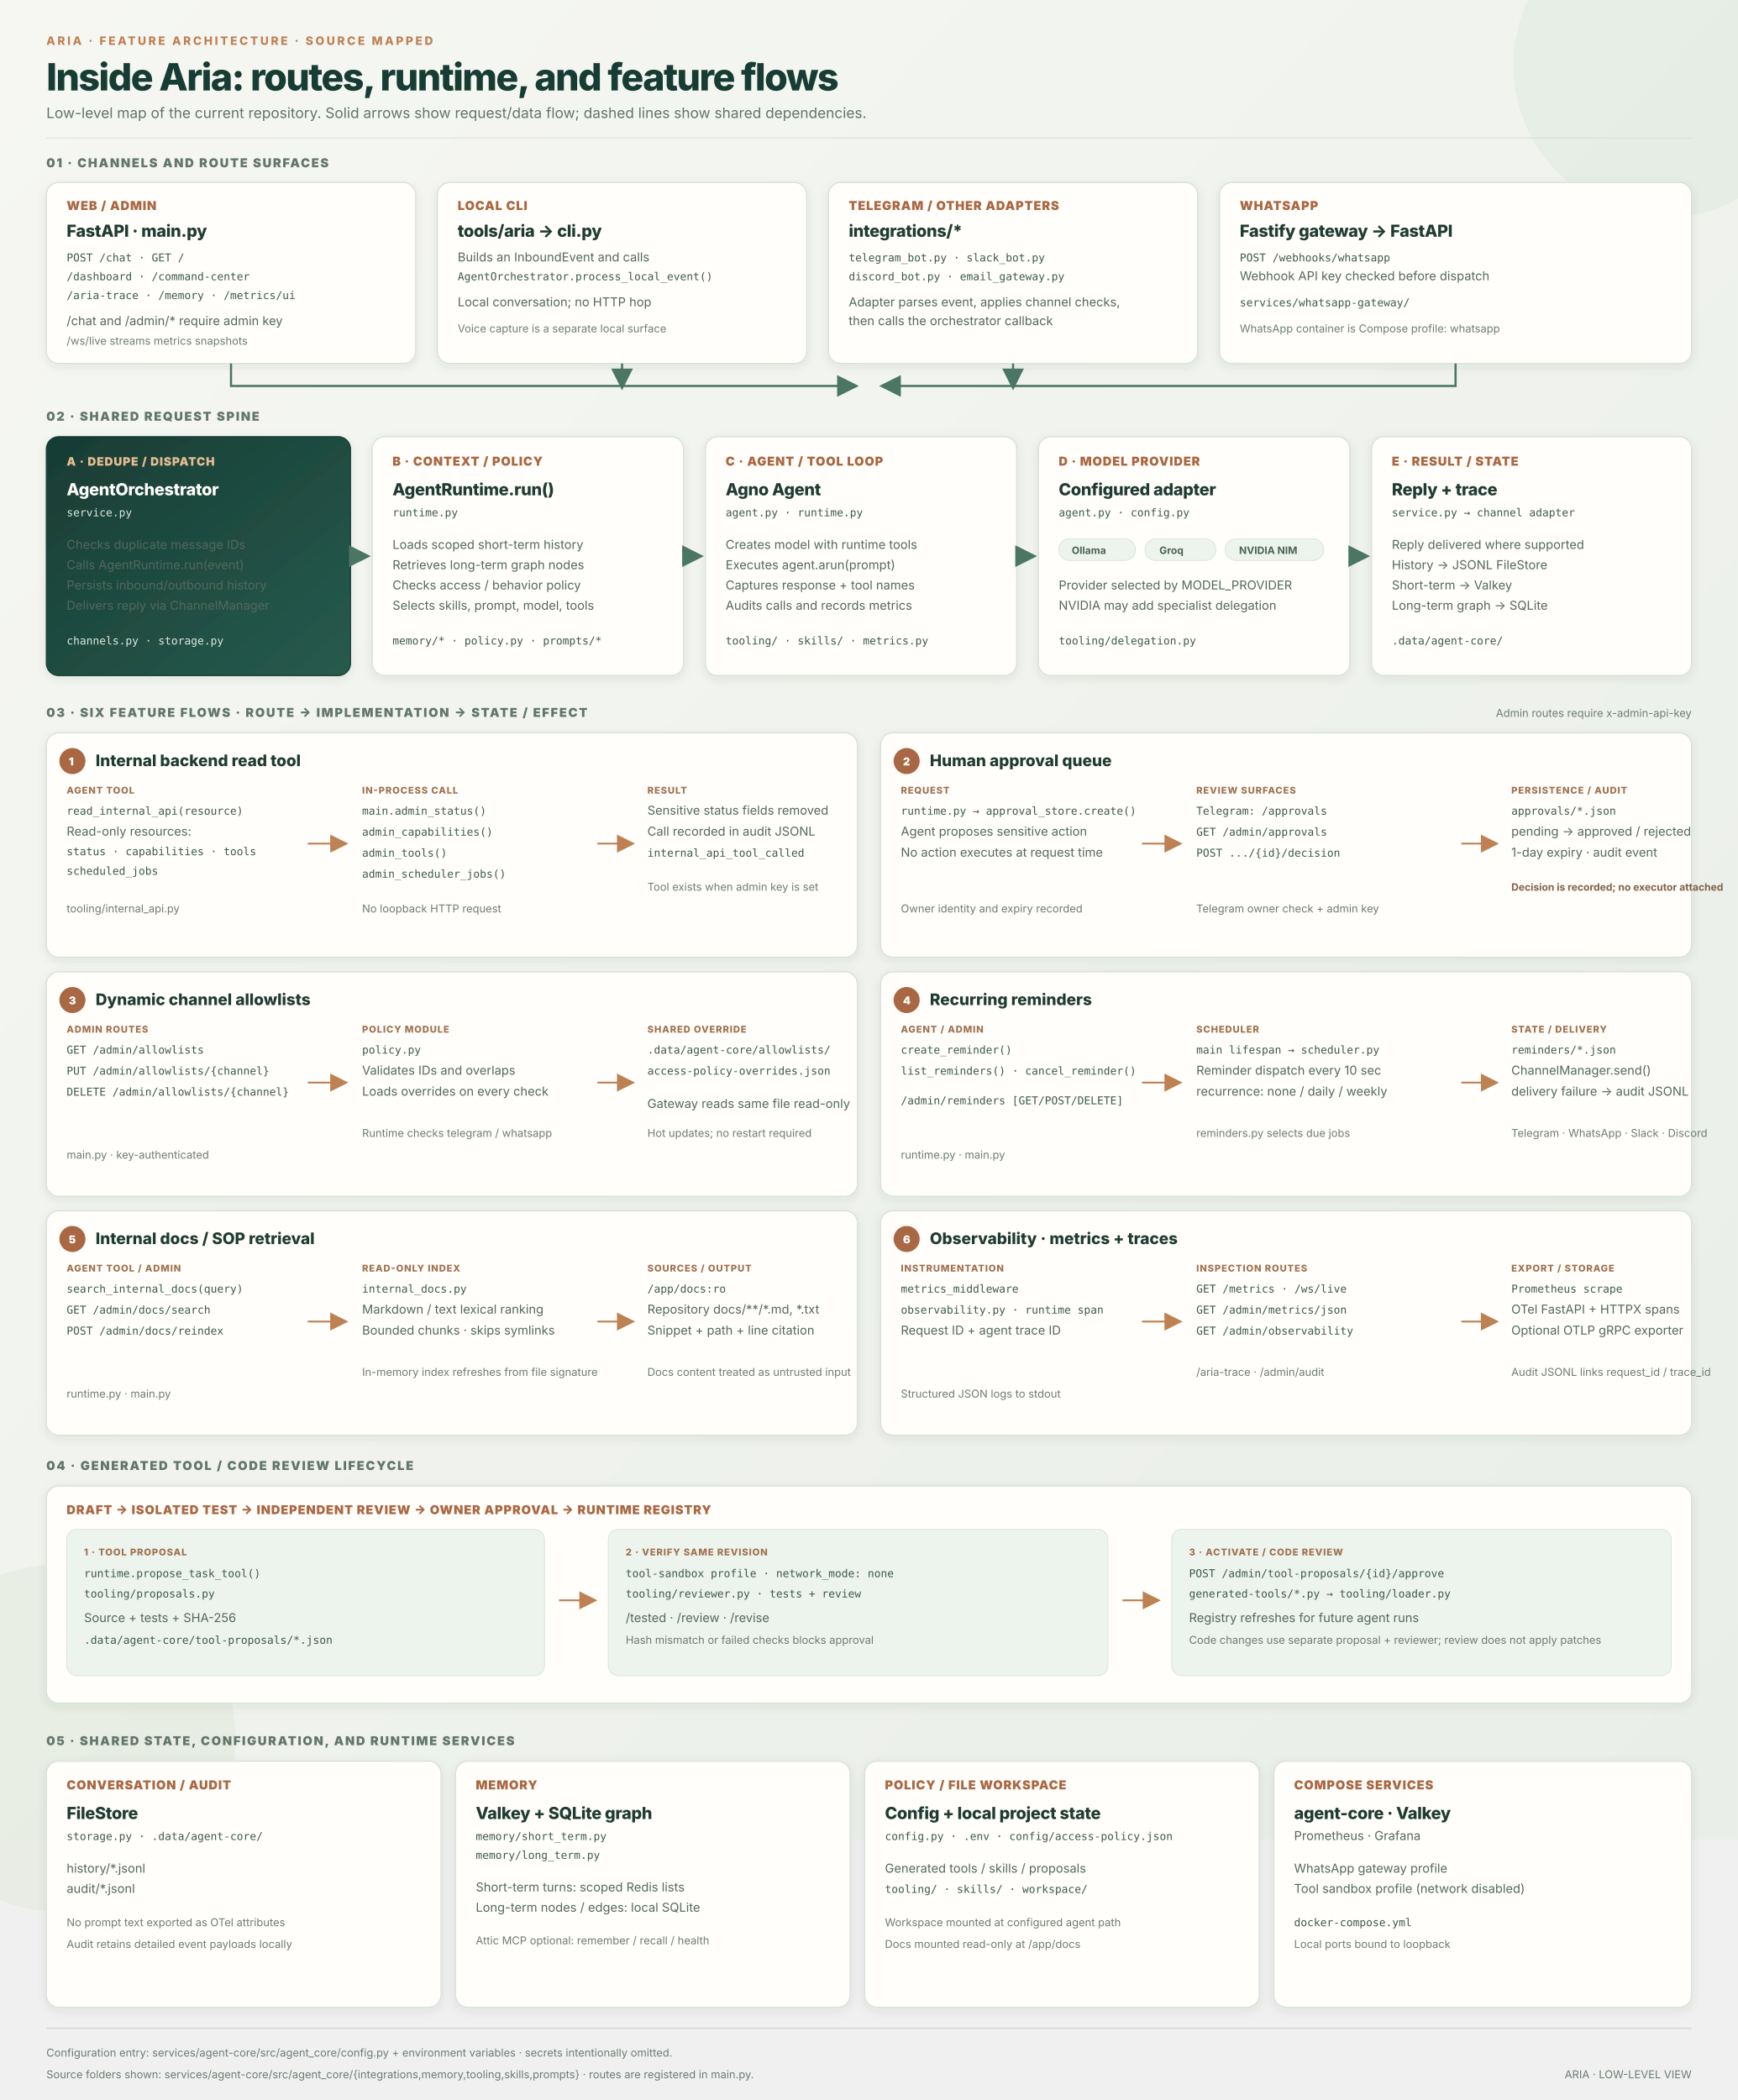
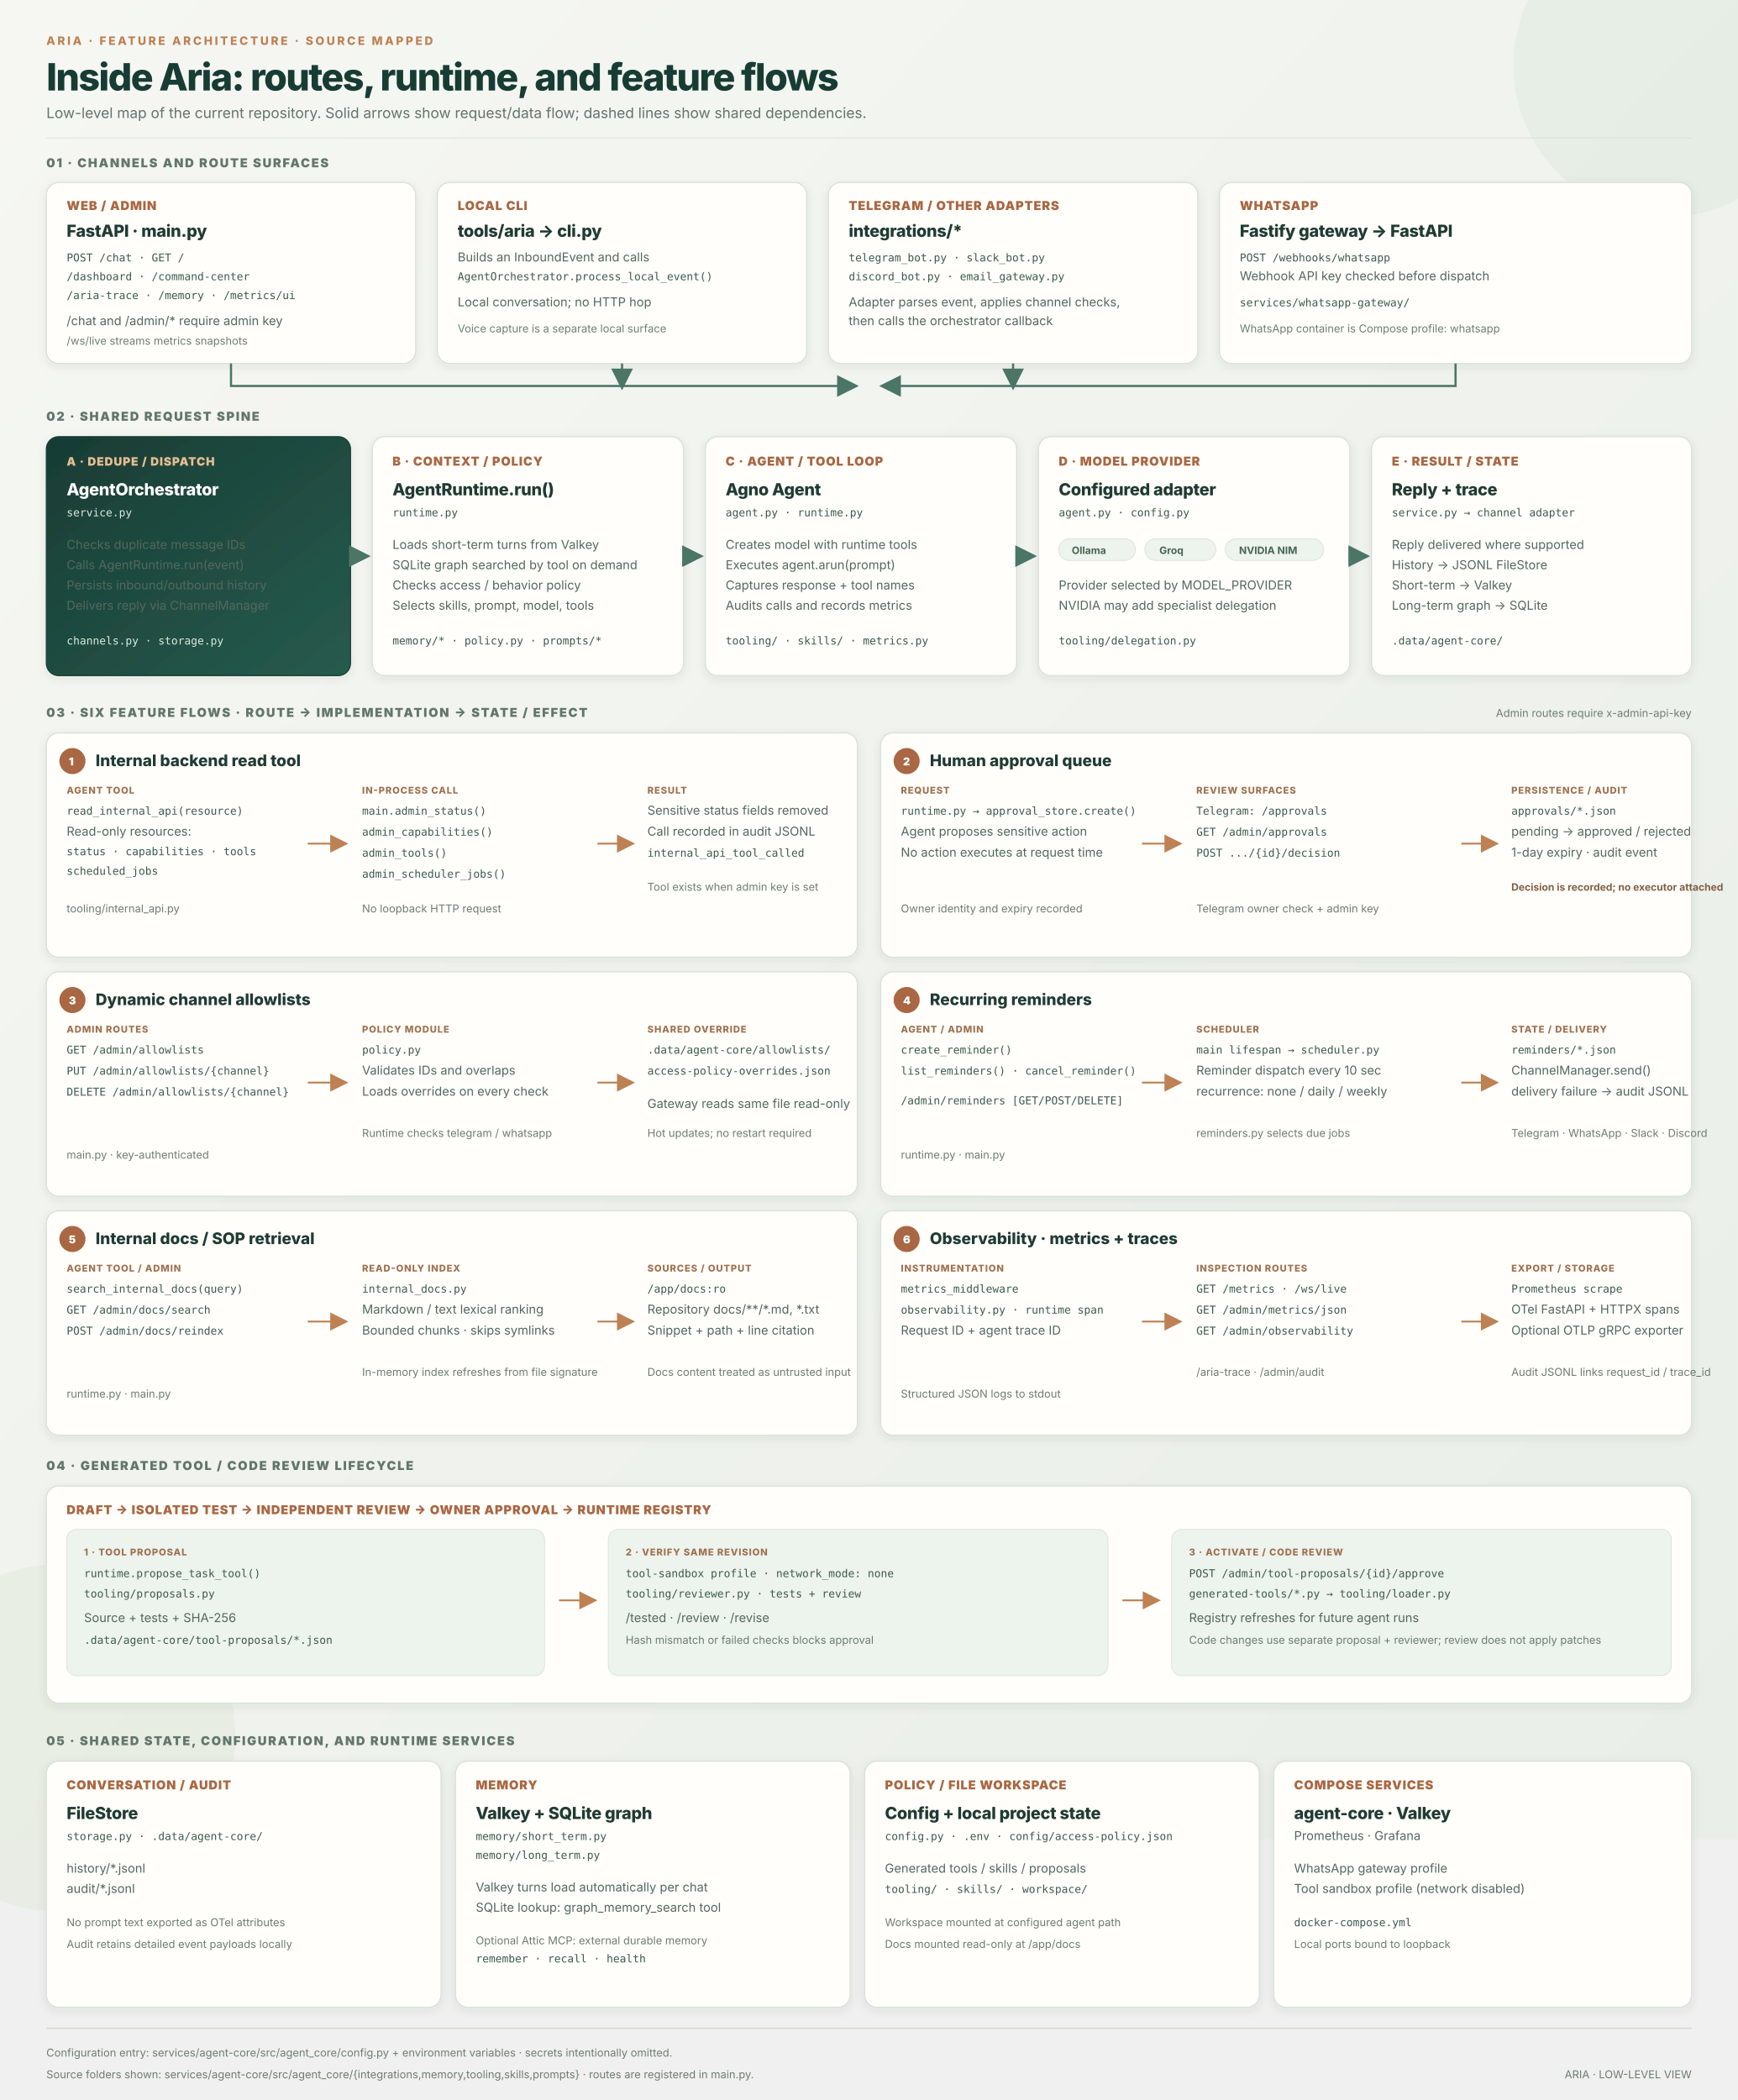
<svg xmlns="http://www.w3.org/2000/svg" viewBox="0 0 2400 2900" role="img" aria-labelledby="title desc">
  <defs>
    <linearGradient id="bg" x1="0" y1="0" x2="1" y2="1">
      <stop stop-color="#f6f7f3" />
      <stop offset="1" stop-color="#e9eee8" />
    </linearGradient>
    <linearGradient id="hero" x1="0" y1="0" x2="1" y2="1">
      <stop stop-color="#183c34" />
      <stop offset="1" stop-color="#275b4d" />
    </linearGradient>
    <marker id="arrow" markerWidth="10" markerHeight="10" refX="8" refY="5" orient="auto">
      <path d="M0 0 10 5 0 10Z" fill="#4b7564" />
    </marker>
    <marker id="arrowGold" markerWidth="10" markerHeight="10" refX="8" refY="5" orient="auto">
      <path d="M0 0 10 5 0 10Z" fill="#bd8153" />
    </marker>
    <filter id="shadow" x="-10%" y="-10%" width="120%" height="130%">
      <feDropShadow dx="0" dy="4" stdDeviation="7" flood-color="#19362e" flood-opacity=".08" />
    </filter>
    <style>
      text{font-family:Inter,ui-sans-serif,system-ui,-apple-system,"Segoe UI",sans-serif;fill:#203b33}
      .eyebrow{font-size:16px;font-weight:800;letter-spacing:3px;fill:#bd8153}
      .title{font-size:52px;font-weight:780;letter-spacing:-1.8px;fill:#173c33}
      .subtitle{font-size:20px;fill:#61746a}
      .section{font-size:17px;font-weight:850;letter-spacing:2px;fill:#63766b}
      .card{fill:#fffefa;stroke:#d8e0d8;stroke-width:1.6;rx:17;filter:url(#shadow)}
      .dark{fill:url(#hero);stroke:#183c34;stroke-width:1.5;rx:17;filter:url(#shadow)}
      .head{font-size:17px;font-weight:850;letter-spacing:1px;fill:#a96743}
      .darkhead{font-size:16px;font-weight:850;letter-spacing:1px;fill:#e6bd93}
      .name{font-size:23px;font-weight:760;letter-spacing:-.3px}
      .darkname{font-size:23px;font-weight:760;letter-spacing:-.3px;fill:#fffefa}
      .body{font-size:17px;fill:#53685d}
      .small{font-size:15px;fill:#6c7c71}
      .mono{font-family:ui-monospace,SFMono-Regular,Menlo,monospace;font-size:15px;fill:#3d5a4c}
      .monoLight{font-family:ui-monospace,SFMono-Regular,Menlo,monospace;font-size:15px;fill:#dce9df}
      .flow{fill:none;stroke:#4b7564;stroke-width:3;marker-end:url(#arrow)}
      .flowGold{fill:none;stroke:#bd8153;stroke-width:2.5;marker-end:url(#arrowGold)}
      .dash{fill:none;stroke:#aab9ac;stroke-width:2;stroke-dasharray:7 8}
      .rule{stroke:#e2e7df;stroke-width:1.5}
      .pill{fill:#edf3ed;stroke:#d7e2d7;stroke-width:1}
      .pilltext{font-size:14px;font-weight:750;fill:#476451}
      .featureNum{font-size:15px;font-weight:850;fill:white}
      .featureTitle{font-size:22px;font-weight:780}
      .flowLabel{font-size:13px;font-weight:800;letter-spacing:1px;fill:#9e704f}
      .note{font-size:14px;font-weight:700;fill:#815f45}
    </style>
  </defs>
  <rect width="2400" height="2540" fill="url(#bg)" />
  <circle cx="2300" cy="90" r="210" fill="#dce8db" opacity=".48" />
  <circle cx="85" cy="2400" r="240" fill="#e1e9dd" opacity=".55" />
  <text x="64" y="62" class="eyebrow">ARIA · FEATURE ARCHITECTURE · SOURCE MAPPED</text>
  <text x="64" y="125" class="title">Inside Aria: routes, runtime, and feature flows</text>
  <text x="64" y="163" class="subtitle">Low-level map of the current repository. Solid arrows show request/data flow; dashed lines show shared dependencies.</text>
  <rect x="64" y="190" width="2272" height="1" fill="#d4ddd5" />
  <text x="64" y="231" class="section">01 · CHANNELS AND ROUTE SURFACES</text>
  <g>
    <rect class="card" x="64" y="252" width="510" height="250" />
    <text x="92" y="290" class="head">WEB / ADMIN</text>
    <text x="92" y="327" class="name">FastAPI · main.py</text>
    <text x="92" y="361" class="mono">POST /chat · GET /</text>
    <text x="92" y="387" class="mono">/dashboard · /command-center</text>
    <text x="92" y="413" class="mono">/aria-trace · /memory · /metrics/ui</text>
    <text x="92" y="449" class="body">/chat and /admin/* require admin key</text>
    <text x="92" y="476" class="small">/ws/live streams metrics snapshots</text>
    <rect class="card" x="604" y="252" width="510" height="250" />
    <text x="632" y="290" class="head">LOCAL CLI</text>
    <text x="632" y="327" class="name">tools/aria → cli.py</text>
    <text x="632" y="361" class="body">Builds an InboundEvent and calls</text>
    <text x="632" y="387" class="mono">AgentOrchestrator.process_local_event()</text>
    <text x="632" y="423" class="body">Local conversation; no HTTP hop</text>
    <text x="632" y="459" class="small">Voice capture is a separate local surface</text>
    <rect class="card" x="1144" y="252" width="510" height="250" />
    <text x="1172" y="290" class="head">TELEGRAM / OTHER ADAPTERS</text>
    <text x="1172" y="327" class="name">integrations/*</text>
    <text x="1172" y="361" class="mono">telegram_bot.py · slack_bot.py</text>
    <text x="1172" y="387" class="mono">discord_bot.py · email_gateway.py</text>
    <text x="1172" y="423" class="body">Adapter parses event, applies channel checks,</text>
    <text x="1172" y="449" class="body">then calls the orchestrator callback</text>
    <rect class="card" x="1684" y="252" width="652" height="250" />
    <text x="1712" y="290" class="head">WHATSAPP</text>
    <text x="1712" y="327" class="name">Fastify gateway → FastAPI</text>
    <text x="1712" y="361" class="mono">POST /webhooks/whatsapp</text>
    <text x="1712" y="387" class="body">Webhook API key checked before dispatch</text>
    <text x="1712" y="423" class="mono">services/whatsapp-gateway/</text>
    <text x="1712" y="459" class="small">WhatsApp container is Compose profile: whatsapp</text>
  </g>
  <path d="M319 502V533H1180" class="flow" />
  <path d="M859 502V533" class="flow" />
  <path d="M1399 502V533" class="flow" />
  <path d="M2010 502V533H1220" class="flow" />
  <text x="64" y="581" class="section">02 · SHARED REQUEST SPINE</text>
  <g>
    <rect class="dark" x="64" y="603" width="420" height="330" />
    <text x="92" y="643" class="darkhead">A · DEDUPE / DISPATCH</text>
    <text x="92" y="684" class="darkname">AgentOrchestrator</text>
    <text x="92" y="713" class="monoLight">service.py</text>
    <text x="92" y="758" class="body" fill="#e2ece4">Checks duplicate message IDs</text>
    <text x="92" y="786" class="body" fill="#e2ece4">Calls AgentRuntime.run(event)</text>
    <text x="92" y="814" class="body" fill="#e2ece4">Persists inbound/outbound history</text>
    <text x="92" y="842" class="body" fill="#e2ece4">Delivers reply via ChannelManager</text>
    <text x="92" y="890" class="monoLight">channels.py · storage.py</text>
    <rect class="card" x="514" y="603" width="430" height="330" />
    <text x="542" y="643" class="head">B · CONTEXT / POLICY</text>
    <text x="542" y="684" class="name">AgentRuntime.run()</text>
    <text x="542" y="713" class="mono">runtime.py</text>
-     <text x="542" y="758" class="body">Loads scoped short-term history</text>
-     <text x="542" y="786" class="body">Retrieves long-term graph nodes</text>
+     <text x="542" y="758" class="body">Loads short-term turns from Valkey</text>
+     <text x="542" y="786" class="body">SQLite graph searched by tool on demand</text>
    <text x="542" y="814" class="body">Checks access / behavior policy</text>
    <text x="542" y="842" class="body">Selects skills, prompt, model, tools</text>
    <text x="542" y="890" class="mono">memory/* · policy.py · prompts/*</text>
    <rect class="card" x="974" y="603" width="430" height="330" />
    <text x="1002" y="643" class="head">C · AGENT / TOOL LOOP</text>
    <text x="1002" y="684" class="name">Agno Agent</text>
    <text x="1002" y="713" class="mono">agent.py · runtime.py</text>
    <text x="1002" y="758" class="body">Creates model with runtime tools</text>
    <text x="1002" y="786" class="body">Executes agent.arun(prompt)</text>
    <text x="1002" y="814" class="body">Captures response + tool names</text>
    <text x="1002" y="842" class="body">Audits calls and records metrics</text>
    <text x="1002" y="890" class="mono">tooling/ · skills/ · metrics.py</text>
    <rect class="card" x="1434" y="603" width="430" height="330" />
    <text x="1462" y="643" class="head">D · MODEL PROVIDER</text>
    <text x="1462" y="684" class="name">Configured adapter</text>
    <text x="1462" y="713" class="mono">agent.py · config.py</text>
    <rect class="pill" x="1462" y="744" width="106" height="30" rx="15" />
    <text x="1480" y="765" class="pilltext">Ollama</text>
    <rect class="pill" x="1581" y="744" width="98" height="30" rx="15" />
    <text x="1601" y="765" class="pilltext">Groq</text>
    <rect class="pill" x="1692" y="744" width="136" height="30" rx="15" />
    <text x="1711" y="765" class="pilltext">NVIDIA NIM</text>
    <text x="1462" y="814" class="body">Provider selected by MODEL_PROVIDER</text>
    <text x="1462" y="842" class="body">NVIDIA may add specialist delegation</text>
    <text x="1462" y="890" class="mono">tooling/delegation.py</text>
    <rect class="card" x="1894" y="603" width="442" height="330" />
    <text x="1922" y="643" class="head">E · RESULT / STATE</text>
    <text x="1922" y="684" class="name">Reply + trace</text>
    <text x="1922" y="713" class="mono">service.py → channel adapter</text>
    <text x="1922" y="758" class="body">Reply delivered where supported</text>
    <text x="1922" y="786" class="body">History → JSONL FileStore</text>
    <text x="1922" y="814" class="body">Short-term → Valkey</text>
    <text x="1922" y="842" class="body">Long-term graph → SQLite</text>
    <text x="1922" y="890" class="mono">.data/agent-core/</text>
  </g>
  <path d="M484 768H506" class="flow" />
  <path d="M944 768H966" class="flow" />
  <path d="M1404 768H1426" class="flow" />
  <path d="M1864 768H1886" class="flow" />
  <text x="64" y="990" class="section">03 · SIX FEATURE FLOWS · ROUTE → IMPLEMENTATION → STATE / EFFECT</text>
  <text x="2336" y="990" text-anchor="end" class="small">Admin routes require x-admin-api-key</text>
  <g>
    <rect class="card" x="64" y="1012" width="1120" height="310" />
    <circle cx="100" cy="1051" r="18" fill="#a96743" />
    <text x="95" y="1057" class="featureNum">1</text>
    <text x="132" y="1058" class="featureTitle">Internal backend read tool</text>
    <text x="92" y="1096" class="flowLabel">AGENT TOOL</text>
    <text x="92" y="1125" class="mono">read_internal_api(resource)</text>
    <text x="92" y="1154" class="body">Read-only resources:</text>
    <text x="92" y="1181" class="mono">status · capabilities · tools</text>
    <text x="92" y="1208" class="mono">scheduled_jobs</text>
    <text x="92" y="1260" class="small">tooling/internal_api.py</text>
    <path d="M425 1165H476" class="flowGold" />
    <text x="500" y="1096" class="flowLabel">IN-PROCESS CALL</text>
    <text x="500" y="1125" class="mono">main.admin_status()</text>
    <text x="500" y="1154" class="mono">admin_capabilities()</text>
    <text x="500" y="1183" class="mono">admin_tools()</text>
    <text x="500" y="1212" class="mono">admin_scheduler_jobs()</text>
    <text x="500" y="1260" class="small">No loopback HTTP request</text>
    <path d="M825 1165H872" class="flowGold" />
    <text x="894" y="1096" class="flowLabel">RESULT</text>
    <text x="894" y="1125" class="body">Sensitive status fields removed</text>
    <text x="894" y="1154" class="body">Call recorded in audit JSONL</text>
    <text x="894" y="1183" class="mono">internal_api_tool_called</text>
    <text x="894" y="1230" class="small">Tool exists when admin key is set</text>
  </g>
  <g>
    <rect class="card" x="1216" y="1012" width="1120" height="310" />
    <circle cx="1252" cy="1051" r="18" fill="#a96743" />
    <text x="1247" y="1057" class="featureNum">2</text>
    <text x="1284" y="1058" class="featureTitle">Human approval queue</text>
    <text x="1244" y="1096" class="flowLabel">REQUEST</text>
    <text x="1244" y="1125" class="mono">runtime.py → approval_store.create()</text>
    <text x="1244" y="1154" class="body">Agent proposes sensitive action</text>
    <text x="1244" y="1183" class="body">No action executes at request time</text>
    <text x="1244" y="1260" class="small">Owner identity and expiry recorded</text>
    <path d="M1577 1165H1628" class="flowGold" />
    <text x="1652" y="1096" class="flowLabel">REVIEW SURFACES</text>
    <text x="1652" y="1125" class="mono">Telegram: /approvals</text>
    <text x="1652" y="1154" class="mono">GET /admin/approvals</text>
    <text x="1652" y="1183" class="mono">POST .../{id}/decision</text>
    <text x="1652" y="1260" class="small">Telegram owner check + admin key</text>
    <path d="M2018 1165H2065" class="flowGold" />
    <text x="2087" y="1096" class="flowLabel">PERSISTENCE / AUDIT</text>
    <text x="2087" y="1125" class="mono">approvals/*.json</text>
    <text x="2087" y="1154" class="body">pending → approved / rejected</text>
    <text x="2087" y="1183" class="body">1-day expiry · audit event</text>
    <text x="2087" y="1230" class="note">Decision is recorded; no executor attached</text>
  </g>
  <g>
    <rect class="card" x="64" y="1342" width="1120" height="310" />
    <circle cx="100" cy="1381" r="18" fill="#a96743" />
    <text x="95" y="1387" class="featureNum">3</text>
    <text x="132" y="1388" class="featureTitle">Dynamic channel allowlists</text>
    <text x="92" y="1426" class="flowLabel">ADMIN ROUTES</text>
    <text x="92" y="1455" class="mono">GET /admin/allowlists</text>
    <text x="92" y="1484" class="mono">PUT /admin/allowlists/{channel}</text>
    <text x="92" y="1513" class="mono">DELETE /admin/allowlists/{channel}</text>
    <text x="92" y="1600" class="small">main.py · key-authenticated</text>
    <path d="M425 1495H476" class="flowGold" />
    <text x="500" y="1426" class="flowLabel">POLICY MODULE</text>
    <text x="500" y="1455" class="mono">policy.py</text>
    <text x="500" y="1484" class="body">Validates IDs and overlaps</text>
    <text x="500" y="1513" class="body">Loads overrides on every check</text>
    <text x="500" y="1570" class="small">Runtime checks telegram / whatsapp</text>
    <path d="M825 1495H872" class="flowGold" />
    <text x="894" y="1426" class="flowLabel">SHARED OVERRIDE</text>
    <text x="894" y="1455" class="mono">.data/agent-core/allowlists/</text>
    <text x="894" y="1484" class="mono">access-policy-overrides.json</text>
    <text x="894" y="1530" class="body">Gateway reads same file read-only</text>
    <text x="894" y="1570" class="small">Hot updates; no restart required</text>
  </g>
  <g>
    <rect class="card" x="1216" y="1342" width="1120" height="310" />
    <circle cx="1252" cy="1381" r="18" fill="#a96743" />
    <text x="1247" y="1387" class="featureNum">4</text>
    <text x="1284" y="1388" class="featureTitle">Recurring reminders</text>
    <text x="1244" y="1426" class="flowLabel">AGENT / ADMIN</text>
    <text x="1244" y="1455" class="mono">create_reminder()</text>
    <text x="1244" y="1484" class="mono">list_reminders() · cancel_reminder()</text>
    <text x="1244" y="1525" class="mono">/admin/reminders [GET/POST/DELETE]</text>
    <text x="1244" y="1600" class="small">runtime.py · main.py</text>
    <path d="M1577 1495H1628" class="flowGold" />
    <text x="1652" y="1426" class="flowLabel">SCHEDULER</text>
    <text x="1652" y="1455" class="mono">main lifespan → scheduler.py</text>
    <text x="1652" y="1484" class="body">Reminder dispatch every 10 sec</text>
    <text x="1652" y="1513" class="body">recurrence: none / daily / weekly</text>
    <text x="1652" y="1570" class="small">reminders.py selects due jobs</text>
    <path d="M2018 1495H2065" class="flowGold" />
    <text x="2087" y="1426" class="flowLabel">STATE / DELIVERY</text>
    <text x="2087" y="1455" class="mono">reminders/*.json</text>
    <text x="2087" y="1484" class="body">ChannelManager.send()</text>
    <text x="2087" y="1513" class="body">delivery failure → audit JSONL</text>
    <text x="2087" y="1570" class="small">Telegram · WhatsApp · Slack · Discord</text>
  </g>
  <g>
    <rect class="card" x="64" y="1672" width="1120" height="310" />
    <circle cx="100" cy="1711" r="18" fill="#a96743" />
    <text x="95" y="1717" class="featureNum">5</text>
    <text x="132" y="1718" class="featureTitle">Internal docs / SOP retrieval</text>
    <text x="92" y="1756" class="flowLabel">AGENT TOOL / ADMIN</text>
    <text x="92" y="1785" class="mono">search_internal_docs(query)</text>
    <text x="92" y="1814" class="mono">GET /admin/docs/search</text>
    <text x="92" y="1843" class="mono">POST /admin/docs/reindex</text>
    <text x="92" y="1930" class="small">runtime.py · main.py</text>
    <path d="M425 1825H476" class="flowGold" />
    <text x="500" y="1756" class="flowLabel">READ-ONLY INDEX</text>
    <text x="500" y="1785" class="mono">internal_docs.py</text>
    <text x="500" y="1814" class="body">Markdown / text lexical ranking</text>
    <text x="500" y="1843" class="body">Bounded chunks · skips symlinks</text>
    <text x="500" y="1900" class="small">In-memory index refreshes from file signature</text>
    <path d="M825 1825H872" class="flowGold" />
    <text x="894" y="1756" class="flowLabel">SOURCES / OUTPUT</text>
    <text x="894" y="1785" class="mono">/app/docs:ro</text>
    <text x="894" y="1814" class="body">Repository docs/**/*.md, *.txt</text>
    <text x="894" y="1843" class="body">Snippet + path + line citation</text>
    <text x="894" y="1900" class="small">Docs content treated as untrusted input</text>
  </g>
  <g>
    <rect class="card" x="1216" y="1672" width="1120" height="310" />
    <circle cx="1252" cy="1711" r="18" fill="#a96743" />
    <text x="1247" y="1717" class="featureNum">6</text>
    <text x="1284" y="1718" class="featureTitle">Observability · metrics + traces</text>
    <text x="1244" y="1756" class="flowLabel">INSTRUMENTATION</text>
    <text x="1244" y="1785" class="mono">metrics_middleware</text>
    <text x="1244" y="1814" class="mono">observability.py · runtime span</text>
    <text x="1244" y="1843" class="body">Request ID + agent trace ID</text>
    <text x="1244" y="1930" class="small">Structured JSON logs to stdout</text>
    <path d="M1577 1825H1628" class="flowGold" />
    <text x="1652" y="1756" class="flowLabel">INSPECTION ROUTES</text>
    <text x="1652" y="1785" class="mono">GET /metrics · /ws/live</text>
    <text x="1652" y="1814" class="mono">GET /admin/metrics/json</text>
    <text x="1652" y="1843" class="mono">GET /admin/observability</text>
    <text x="1652" y="1900" class="small">/aria-trace · /admin/audit</text>
    <path d="M2018 1825H2065" class="flowGold" />
    <text x="2087" y="1756" class="flowLabel">EXPORT / STORAGE</text>
    <text x="2087" y="1785" class="mono">Prometheus scrape</text>
    <text x="2087" y="1814" class="body">OTel FastAPI + HTTPX spans</text>
    <text x="2087" y="1843" class="body">Optional OTLP gRPC exporter</text>
    <text x="2087" y="1900" class="small">Audit JSONL links request_id / trace_id</text>
  </g>
  <text x="64" y="2030" class="section">04 · GENERATED TOOL / CODE REVIEW LIFECYCLE</text>
  <g>
    <rect class="card" x="64" y="2052" width="2272" height="300" />
    <text x="92" y="2091" class="head">DRAFT → ISOLATED TEST → INDEPENDENT REVIEW → OWNER APPROVAL → RUNTIME REGISTRY</text>
    <rect class="pill" x="92" y="2112" width="660" height="202" rx="14" />
    <text x="116" y="2148" class="flowLabel">1 · TOOL PROPOSAL</text>
    <text x="116" y="2178" class="mono">runtime.propose_task_tool()</text>
    <text x="116" y="2206" class="mono">tooling/proposals.py</text>
    <text x="116" y="2240" class="body">Source + tests + SHA-256</text>
    <text x="116" y="2270" class="mono">.data/agent-core/tool-proposals/*.json</text>
    <path d="M772 2210H820" class="flowGold" />
    <rect class="pill" x="840" y="2112" width="690" height="202" rx="14" />
    <text x="864" y="2148" class="flowLabel">2 · VERIFY SAME REVISION</text>
    <text x="864" y="2178" class="mono">tool-sandbox profile · network_mode: none</text>
    <text x="864" y="2206" class="mono">tooling/reviewer.py · tests + review</text>
    <text x="864" y="2240" class="body">/tested · /review · /revise</text>
    <text x="864" y="2270" class="small">Hash mismatch or failed checks blocks approval</text>
    <path d="M1550 2210H1598" class="flowGold" />
    <rect class="pill" x="1618" y="2112" width="690" height="202" rx="14" />
    <text x="1642" y="2148" class="flowLabel">3 · ACTIVATE / CODE REVIEW</text>
    <text x="1642" y="2178" class="mono">POST /admin/tool-proposals/{id}/approve</text>
    <text x="1642" y="2206" class="mono">generated-tools/*.py → tooling/loader.py</text>
    <text x="1642" y="2240" class="body">Registry refreshes for future agent runs</text>
    <text x="1642" y="2270" class="small">Code changes use separate proposal + reviewer; review does not apply patches</text>
  </g>
  <text x="64" y="2410" class="section">05 · SHARED STATE, CONFIGURATION, AND RUNTIME SERVICES</text>
  <g>
    <rect class="card" x="64" y="2432" width="545" height="340" />
    <text x="92" y="2471" class="head">CONVERSATION / AUDIT</text>
    <text x="92" y="2512" class="name">FileStore</text>
    <text x="92" y="2541" class="mono">storage.py · .data/agent-core/</text>
    <text x="92" y="2586" class="body">history/*.jsonl</text>
    <text x="92" y="2614" class="body">audit/*.jsonl</text>
    <text x="92" y="2660" class="small">No prompt text exported as OTel attributes</text>
    <text x="92" y="2690" class="small">Audit retains detailed event payloads locally</text>
    <rect class="card" x="629" y="2432" width="545" height="340" />
    <text x="657" y="2471" class="head">MEMORY</text>
    <text x="657" y="2512" class="name">Valkey + SQLite graph</text>
    <text x="657" y="2541" class="mono">memory/short_term.py</text>
    <text x="657" y="2567" class="mono">memory/long_term.py</text>
-     <text x="657" y="2612" class="body">Short-term turns: scoped Redis lists</text>
-     <text x="657" y="2640" class="body">Long-term nodes / edges: local SQLite</text>
-     <text x="657" y="2685" class="small">Attic MCP optional: remember / recall / health</text>
+     <text x="657" y="2612" class="body">Valkey turns load automatically per chat</text>
+     <text x="657" y="2640" class="body">SQLite lookup: graph_memory_search tool</text>
+     <text x="657" y="2685" class="small">Optional Attic MCP: external durable memory</text>
+     <text x="657" y="2710" class="mono">remember · recall · health</text>
    <rect class="card" x="1194" y="2432" width="545" height="340" />
    <text x="1222" y="2471" class="head">POLICY / FILE WORKSPACE</text>
    <text x="1222" y="2512" class="name">Config + local project state</text>
    <text x="1222" y="2541" class="mono">config.py · .env · config/access-policy.json</text>
    <text x="1222" y="2586" class="body">Generated tools / skills / proposals</text>
    <text x="1222" y="2614" class="mono">tooling/ · skills/ · workspace/</text>
    <text x="1222" y="2660" class="small">Workspace mounted at configured agent path</text>
    <text x="1222" y="2690" class="small">Docs mounted read-only at /app/docs</text>
    <rect class="card" x="1759" y="2432" width="577" height="340" />
    <text x="1787" y="2471" class="head">COMPOSE SERVICES</text>
    <text x="1787" y="2512" class="name">agent-core · Valkey</text>
    <text x="1787" y="2541" class="body">Prometheus · Grafana</text>
    <text x="1787" y="2586" class="body">WhatsApp gateway profile</text>
    <text x="1787" y="2614" class="body">Tool sandbox profile (network disabled)</text>
    <text x="1787" y="2660" class="mono">docker-compose.yml</text>
    <text x="1787" y="2690" class="small">Local ports bound to loopback</text>
  </g>
  <rect x="64" y="2800" width="2272" height="2" fill="#d4ddd5" />
  <text x="64" y="2840" class="small">Configuration entry: services/agent-core/src/agent_core/config.py + environment variables · secrets intentionally omitted.</text>
  <text x="64" y="2870" class="small">Source folders shown: services/agent-core/src/agent_core/{integrations,memory,tooling,skills,prompts} · routes are registered in main.py.</text>
  <text x="2336" y="2870" text-anchor="end" class="small">ARIA · LOW-LEVEL VIEW</text>
</svg>
